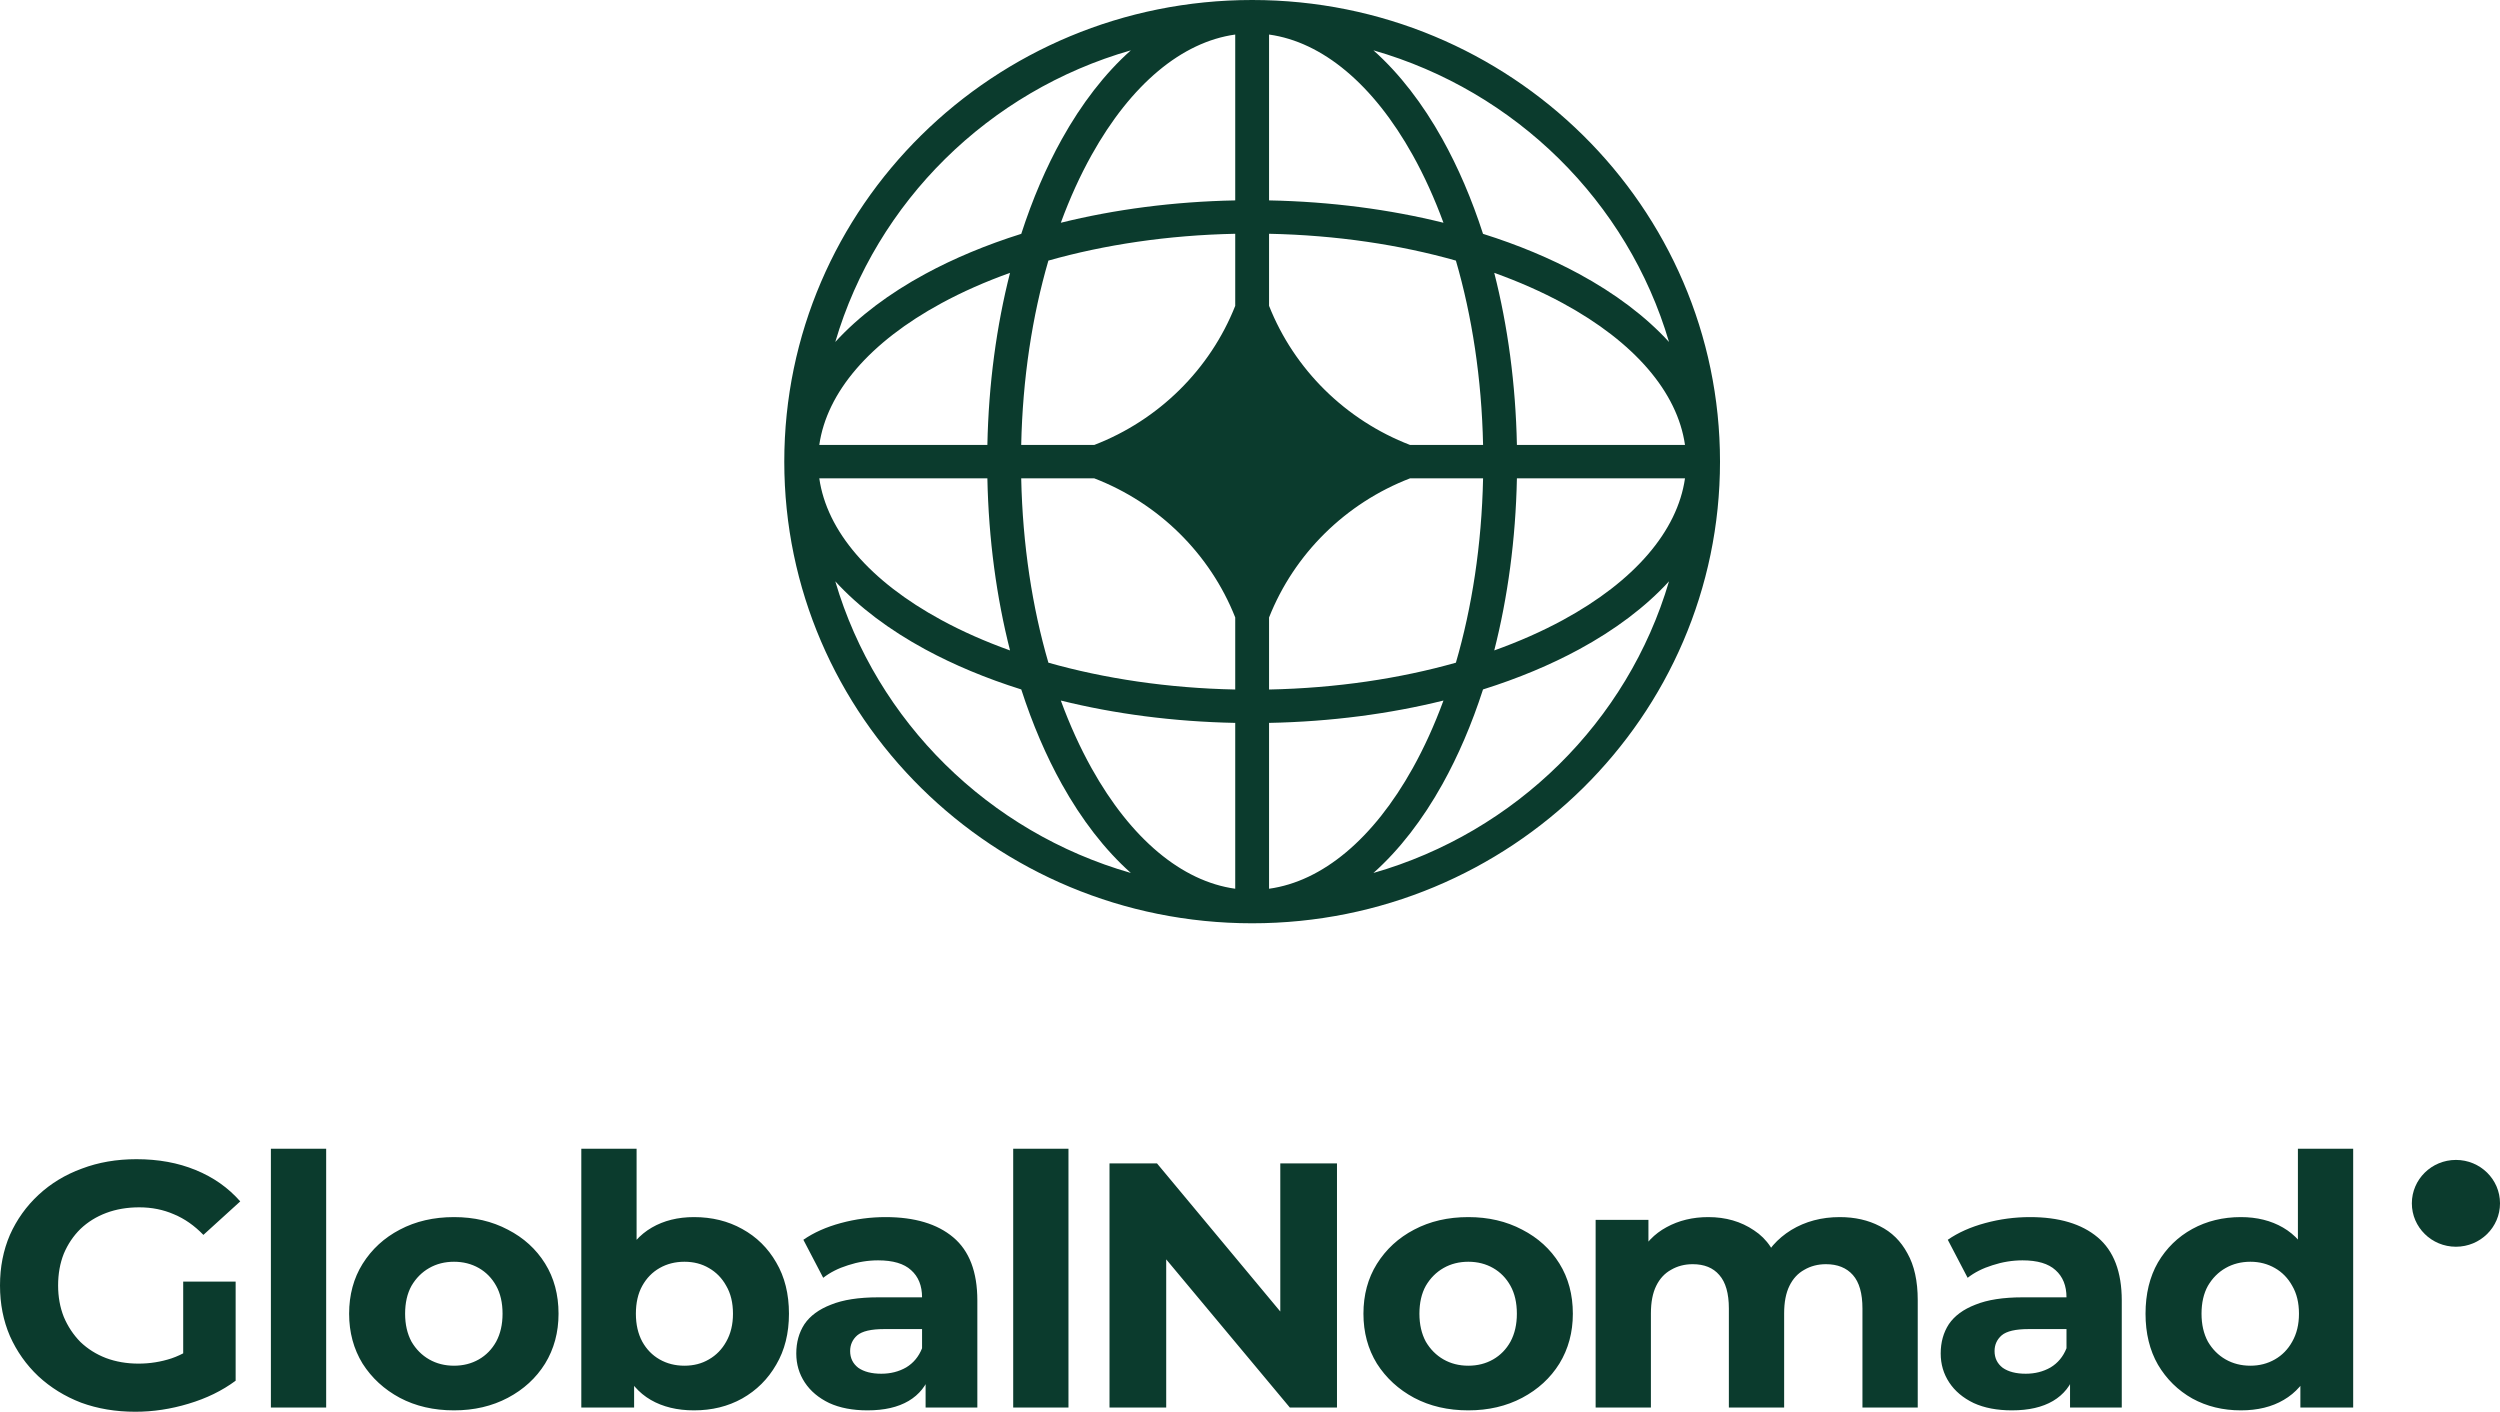
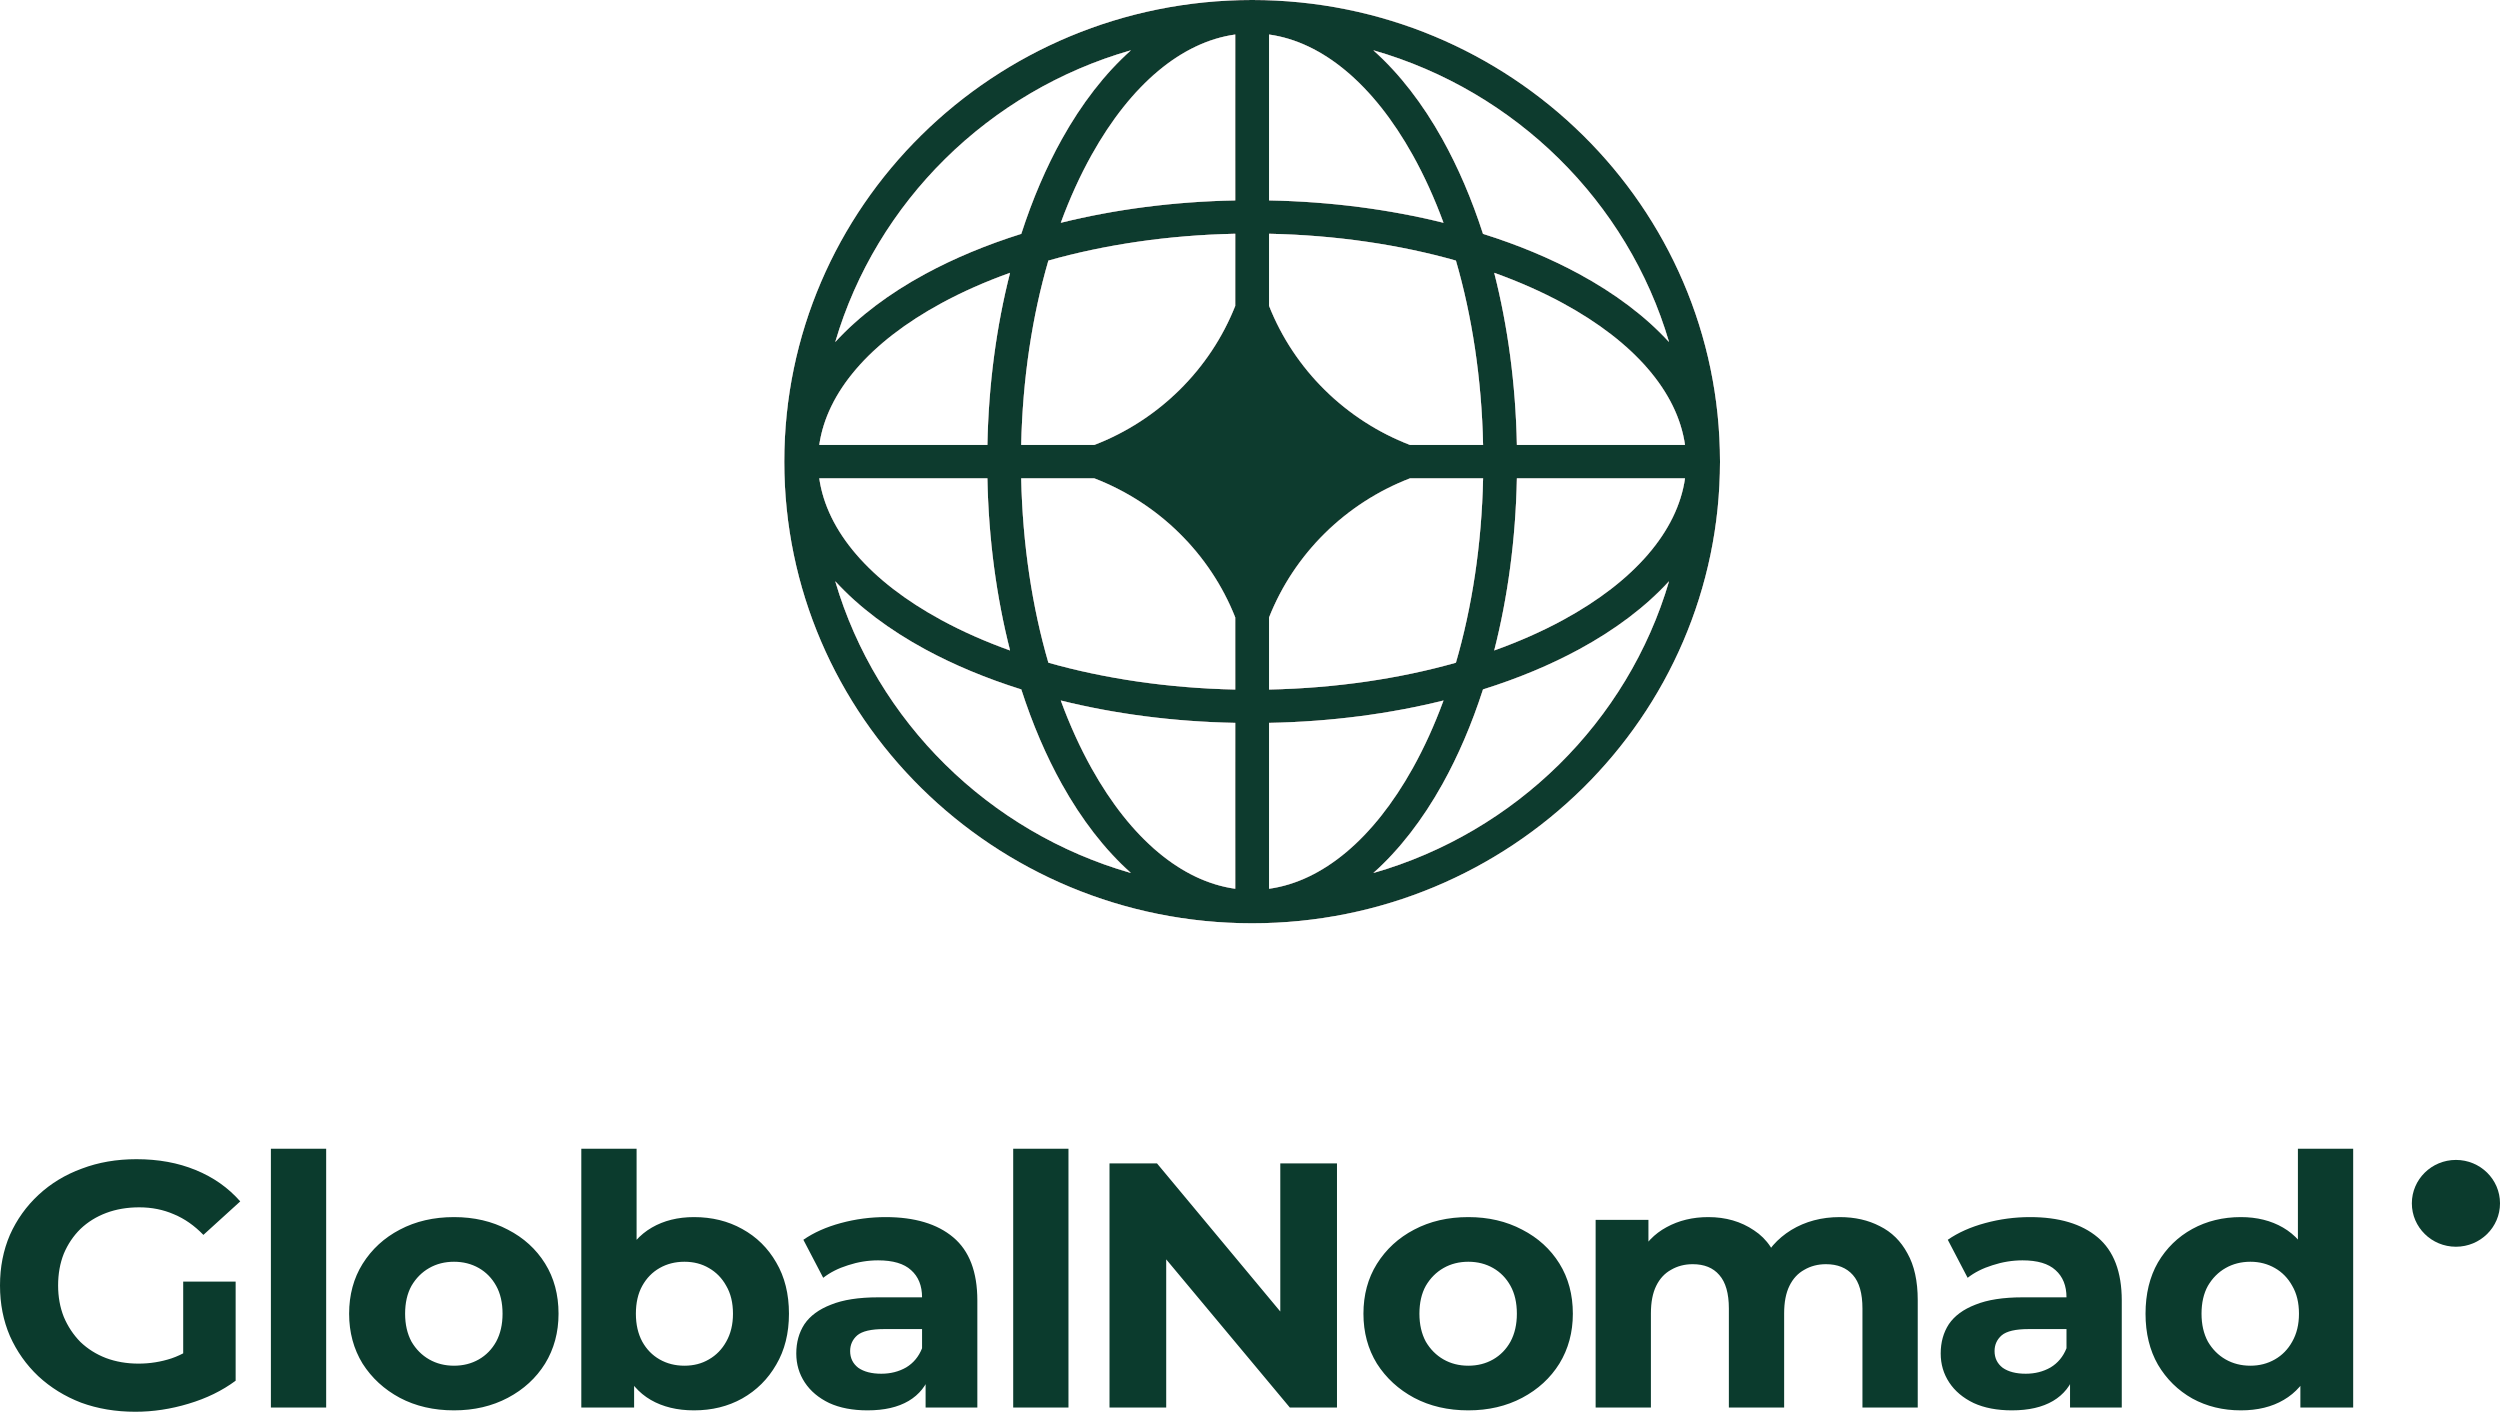
<svg xmlns="http://www.w3.org/2000/svg" width="340" height="192" viewBox="0 0 340 192" fill="none">
+   <defs>
+     <filter id="white-shadow" x="-50%" y="-50%" width="200%" height="200%">
+       <feDropShadow dx="0" dy="0" stdDeviation="5" flood-color="white" />
+     </filter>
+   </defs>
  <path d="M334.006 169.556C337.321 169.556 340.001 166.913 340.001 163.653C340.001 160.393 337.321 157.75 334.006 157.75C330.696 157.75 328.012 160.393 328.012 163.653C328.012 166.913 330.696 169.556 334.006 169.556Z" fill="#0B3B2D" />
  <path d="M18.409 191.999C15.742 191.999 13.285 191.588 11.036 190.765C8.819 189.911 6.875 188.709 5.205 187.16C3.566 185.61 2.281 183.791 1.349 181.703C0.45 179.616 0 177.323 0 174.824C0 172.326 0.45 170.032 1.349 167.945C2.281 165.858 3.582 164.039 5.253 162.489C6.923 160.939 8.883 159.753 11.132 158.931C13.381 158.077 15.855 157.65 18.553 157.65C21.541 157.65 24.224 158.14 26.601 159.121C29.011 160.101 31.035 161.524 32.673 163.39L27.662 167.945C26.441 166.68 25.107 165.747 23.662 165.146C22.216 164.513 20.642 164.197 18.939 164.197C17.3 164.197 15.807 164.45 14.457 164.956C13.108 165.462 11.935 166.19 10.939 167.138C9.976 168.087 9.221 169.21 8.674 170.507C8.16 171.804 7.903 173.243 7.903 174.824C7.903 176.374 8.16 177.797 8.674 179.094C9.221 180.391 9.976 181.53 10.939 182.51C11.935 183.459 13.092 184.186 14.409 184.692C15.758 185.198 17.236 185.452 18.843 185.452C20.385 185.452 21.879 185.214 23.324 184.74C24.802 184.234 26.232 183.396 27.613 182.225L32.047 187.776C30.216 189.136 28.079 190.18 25.638 190.907C23.228 191.635 20.818 191.999 18.409 191.999ZM24.915 186.78V174.302H32.047V187.776L24.915 186.78ZM36.841 191.429V156.227H44.359V191.429H36.841ZM61.745 191.809C58.982 191.809 56.525 191.24 54.372 190.101C52.252 188.962 50.565 187.413 49.312 185.452C48.091 183.459 47.481 181.198 47.481 178.667C47.481 176.105 48.091 173.844 49.312 171.883C50.565 169.89 52.252 168.341 54.372 167.233C56.525 166.095 58.982 165.526 61.745 165.526C64.476 165.526 66.918 166.095 69.07 167.233C71.223 168.341 72.909 169.874 74.13 171.835C75.351 173.796 75.961 176.074 75.961 178.667C75.961 181.198 75.351 183.459 74.13 185.452C72.909 187.413 71.223 188.962 69.07 190.101C66.918 191.24 64.476 191.809 61.745 191.809ZM61.745 185.736C62.998 185.736 64.123 185.451 65.119 184.882C66.114 184.313 66.901 183.506 67.48 182.463C68.058 181.387 68.347 180.122 68.347 178.667C68.347 177.181 68.058 175.915 67.48 174.872C66.901 173.828 66.114 173.021 65.119 172.452C64.123 171.883 62.998 171.598 61.745 171.598C60.492 171.598 59.368 171.883 58.372 172.452C57.376 173.021 56.573 173.828 55.962 174.872C55.384 175.915 55.095 177.181 55.095 178.667C55.095 180.122 55.384 181.387 55.962 182.463C56.573 183.506 57.376 184.313 58.372 184.882C59.368 185.451 60.492 185.736 61.745 185.736ZM94.384 191.809C92.102 191.809 90.143 191.334 88.505 190.386C86.866 189.437 85.613 187.997 84.746 186.068C83.878 184.107 83.444 181.64 83.444 178.667C83.444 175.662 83.893 173.195 84.793 171.266C85.725 169.337 87.01 167.898 88.649 166.949C90.287 166 92.199 165.526 94.384 165.526C96.826 165.526 99.009 166.063 100.937 167.138C102.897 168.214 104.439 169.732 105.564 171.693C106.72 173.654 107.299 175.979 107.299 178.667C107.299 181.324 106.72 183.633 105.564 185.594C104.439 187.555 102.897 189.089 100.937 190.196C99.009 191.271 96.826 191.809 94.384 191.809ZM79.058 191.429V156.227H86.577V171.076L86.095 178.62L86.239 186.211V191.429H79.058ZM93.083 185.736C94.335 185.736 95.444 185.451 96.407 184.882C97.404 184.313 98.191 183.506 98.768 182.463C99.38 181.387 99.685 180.122 99.685 178.667C99.685 177.181 99.38 175.915 98.768 174.872C98.191 173.828 97.404 173.021 96.407 172.452C95.444 171.883 94.335 171.598 93.083 171.598C91.83 171.598 90.705 171.883 89.709 172.452C88.713 173.021 87.926 173.828 87.348 174.872C86.769 175.915 86.48 177.181 86.48 178.667C86.48 180.122 86.769 181.387 87.348 182.463C87.926 183.506 88.713 184.313 89.709 184.882C90.705 185.451 91.83 185.736 93.083 185.736ZM125.882 191.429V186.448L125.4 185.357V176.437C125.4 174.856 124.904 173.622 123.907 172.737C122.943 171.851 121.449 171.408 119.426 171.408C118.044 171.408 116.678 171.63 115.329 172.073C114.012 172.484 112.888 173.053 111.957 173.781L109.258 168.609C110.671 167.629 112.373 166.87 114.365 166.332C116.357 165.794 118.382 165.526 120.438 165.526C124.389 165.526 127.458 166.443 129.642 168.277C131.827 170.111 132.919 172.974 132.919 176.864V191.429H125.882ZM117.98 191.809C115.955 191.809 114.221 191.477 112.775 190.813C111.33 190.117 110.222 189.184 109.45 188.013C108.679 186.843 108.294 185.53 108.294 184.076C108.294 182.557 108.663 181.229 109.402 180.09C110.173 178.952 111.378 178.066 113.016 177.434C114.655 176.769 116.791 176.437 119.426 176.437H126.317V180.755H120.244C118.477 180.755 117.257 181.039 116.582 181.609C115.939 182.178 115.619 182.89 115.619 183.744C115.619 184.692 115.988 185.452 116.727 186.021C117.498 186.559 118.542 186.827 119.859 186.827C121.112 186.827 122.236 186.543 123.233 185.973C124.228 185.373 124.951 184.503 125.4 183.364L126.558 186.78C126.012 188.424 125.015 189.674 123.571 190.528C122.125 191.382 120.261 191.809 117.98 191.809ZM137.795 191.429V156.227H145.312V191.429H137.795ZM150.893 191.429V158.219H157.349L177.253 182.13H174.12V158.219H181.83V191.429H175.422L155.471 167.518H158.604V191.429H150.893ZM199.691 191.809C196.927 191.809 194.469 191.24 192.318 190.101C190.199 188.962 188.511 187.413 187.259 185.452C186.036 183.459 185.428 181.198 185.428 178.667C185.428 176.105 186.036 173.844 187.259 171.883C188.511 169.89 190.199 168.341 192.318 167.233C194.469 166.095 196.927 165.526 199.691 165.526C202.421 165.526 204.865 166.095 207.017 167.233C209.168 168.341 210.855 169.874 212.076 171.835C213.297 173.796 213.907 176.074 213.907 178.667C213.907 181.198 213.297 183.459 212.076 185.452C210.855 187.413 209.168 188.962 207.017 190.101C204.865 191.24 202.421 191.809 199.691 191.809ZM199.691 185.736C200.944 185.736 202.07 185.451 203.065 184.882C204.059 184.313 204.847 183.506 205.426 182.463C206.005 181.387 206.294 180.122 206.294 178.667C206.294 177.181 206.005 175.915 205.426 174.872C204.847 173.828 204.059 173.021 203.065 172.452C202.07 171.883 200.944 171.598 199.691 171.598C198.439 171.598 197.312 171.883 196.317 172.452C195.324 173.021 194.519 173.828 193.909 174.872C193.33 175.915 193.041 177.181 193.041 178.667C193.041 180.122 193.33 181.387 193.909 182.463C194.519 183.506 195.324 184.313 196.317 184.882C197.312 185.451 198.439 185.736 199.691 185.736ZM250.209 165.526C252.265 165.526 254.078 165.937 255.656 166.759C257.259 167.55 258.512 168.783 259.413 170.46C260.343 172.104 260.812 174.223 260.812 176.817V191.429H253.293V177.956C253.293 175.899 252.86 174.381 251.993 173.401C251.126 172.421 249.903 171.93 248.33 171.93C247.235 171.93 246.258 172.183 245.391 172.689C244.523 173.164 243.848 173.891 243.366 174.872C242.884 175.852 242.643 177.102 242.643 178.62V191.429H235.126V177.956C235.126 175.899 234.691 174.381 233.824 173.401C232.988 172.421 231.783 171.93 230.211 171.93C229.115 171.93 228.138 172.183 227.271 172.689C226.404 173.164 225.728 173.891 225.246 174.872C224.764 175.852 224.523 177.102 224.523 178.62V191.429H217.006V165.905H224.187V172.879L222.838 170.839C223.736 169.1 225.005 167.787 226.645 166.901C228.314 165.984 230.211 165.526 232.33 165.526C234.706 165.526 236.778 166.126 238.547 167.328C240.344 168.498 241.535 170.301 242.113 172.737L239.462 172.025C240.33 170.032 241.712 168.451 243.607 167.281C245.535 166.111 247.735 165.526 250.209 165.526ZM281.525 191.429V186.448L281.043 185.357V176.437C281.043 174.856 280.545 173.622 279.55 172.737C278.586 171.851 277.092 171.408 275.067 171.408C273.684 171.408 272.321 171.63 270.972 172.073C269.654 172.484 268.527 173.053 267.598 173.781L264.899 168.609C266.311 167.629 268.014 166.87 270.008 166.332C271.997 165.794 274.021 165.526 276.079 165.526C280.032 165.526 283.098 166.443 285.283 168.277C287.467 170.111 288.56 172.974 288.56 176.864V191.429H281.525ZM273.621 191.809C271.598 191.809 269.864 191.477 268.418 190.813C266.971 190.117 265.863 189.184 265.093 188.013C264.32 186.843 263.935 185.53 263.935 184.076C263.935 182.557 264.304 181.229 265.043 180.09C265.814 178.952 267.019 178.066 268.659 177.434C270.296 176.769 272.431 176.437 275.067 176.437H281.958V180.755H275.887C274.118 180.755 272.898 181.039 272.224 181.609C271.58 182.178 271.26 182.89 271.26 183.744C271.26 184.692 271.629 185.452 272.369 186.021C273.139 186.559 274.184 186.827 275.502 186.827C276.754 186.827 277.876 186.543 278.874 185.973C279.869 185.373 280.592 184.503 281.043 183.364L282.199 186.78C281.653 188.424 280.658 189.674 279.212 190.528C277.766 191.382 275.9 191.809 273.621 191.809ZM304.755 191.809C302.314 191.809 300.116 191.271 298.153 190.196C296.196 189.089 294.636 187.555 293.479 185.594C292.356 183.633 291.792 181.324 291.792 178.667C291.792 175.979 292.356 173.654 293.479 171.693C294.636 169.732 296.196 168.214 298.153 167.138C300.116 166.063 302.314 165.526 304.755 165.526C306.941 165.526 308.853 166 310.49 166.949C312.128 167.898 313.399 169.337 314.297 171.266C315.199 173.195 315.647 175.662 315.647 178.667C315.647 181.64 315.214 184.107 314.345 186.068C313.478 187.997 312.225 189.437 310.587 190.386C308.982 191.334 307.038 191.809 304.755 191.809ZM306.057 185.736C307.279 185.736 308.387 185.451 309.382 184.882C310.381 184.313 311.166 183.506 311.743 182.463C312.356 181.387 312.66 180.122 312.66 178.667C312.66 177.181 312.356 175.915 311.743 174.872C311.166 173.828 310.381 173.021 309.382 172.452C308.387 171.883 307.279 171.598 306.057 171.598C304.805 171.598 303.682 171.883 302.683 172.452C301.688 173.021 300.886 173.828 300.275 174.872C299.696 175.915 299.407 177.181 299.407 178.667C299.407 180.122 299.696 181.387 300.275 182.463C300.886 183.506 301.688 184.313 302.683 184.882C303.682 185.451 304.805 185.736 306.057 185.736ZM312.851 191.429V186.211L312.996 178.62L312.515 171.076V156.227H320.032V191.429H312.851Z" fill="#0B3B2D" />
-   <path fill-rule="evenodd" clip-rule="evenodd" d="M170.291 0C205.433 0 233.921 28.109 233.921 62.784C233.921 97.458 205.433 125.567 170.291 125.567C135.15 125.567 106.662 97.458 106.662 62.784C106.662 28.109 135.15 0 170.291 0ZM167.991 4.698C160.733 5.706 153.821 11.461 148.455 21.087C146.899 23.879 145.494 26.964 144.271 30.295C151.566 28.485 159.581 27.419 167.991 27.254V4.698ZM138.893 31.802C140.415 27.09 142.276 22.754 144.425 18.9C147.085 14.128 150.241 10.008 153.798 6.843C134.458 12.385 119.214 27.426 113.597 46.509C116.804 43 120.981 39.885 125.817 37.261C129.723 35.141 134.117 33.304 138.893 31.802ZM137.364 37.108C135.531 44.307 134.45 52.215 134.283 60.514H111.423C112.445 53.352 118.278 46.532 128.033 41.238C130.863 39.702 133.989 38.316 137.364 37.108ZM138.884 60.514C139.074 51.457 140.395 42.955 142.581 35.442C150.195 33.285 158.813 31.981 167.991 31.793V41.597C164.567 50.246 157.583 57.137 148.817 60.514H138.884ZM134.283 65.053H111.423C112.445 72.216 118.278 79.035 128.033 84.329C130.863 85.865 133.989 87.251 137.364 88.459C135.531 81.26 134.45 73.352 134.283 65.053ZM142.581 90.125C140.395 82.613 139.074 74.11 138.884 65.053H148.817C157.583 68.43 164.568 75.321 167.991 83.971V93.774C158.813 93.587 150.195 92.282 142.581 90.125ZM138.893 93.765C134.117 92.263 129.723 90.426 125.817 88.307C120.981 85.682 116.804 82.567 113.597 79.058C119.214 98.141 134.458 113.182 153.798 118.724C150.241 115.559 147.085 111.439 144.425 106.667C142.276 102.813 140.415 98.478 138.893 93.765ZM167.991 120.869C160.733 119.861 153.821 114.106 148.455 104.48C146.899 101.688 145.494 98.603 144.271 95.273C151.566 97.082 159.581 98.148 167.991 98.313V120.869ZM186.785 118.724C190.341 115.559 193.499 111.439 196.158 106.667C198.306 102.813 200.168 98.478 201.69 93.765C206.466 92.263 210.86 90.426 214.766 88.307C219.602 85.682 223.779 82.567 226.986 79.058C221.369 98.141 206.125 113.182 186.785 118.724ZM196.312 95.273C195.088 98.603 193.684 101.688 192.128 104.48C186.763 114.106 179.85 119.861 172.591 120.869V98.313C181.002 98.148 189.017 97.082 196.312 95.273ZM203.218 88.459C206.593 87.251 209.72 85.865 212.55 84.329C222.305 79.035 228.138 72.216 229.159 65.053H206.3C206.132 73.352 205.052 81.26 203.218 88.459ZM201.699 65.053C201.509 74.11 200.187 82.613 198.002 90.125C190.388 92.282 181.77 93.587 172.591 93.774V83.978C176.014 75.325 183 68.431 191.769 65.053H201.699ZM206.3 60.514H229.159C228.138 53.352 222.305 46.532 212.55 41.238C209.72 39.702 206.593 38.316 203.218 37.108C205.052 44.307 206.132 52.215 206.3 60.514ZM198.002 35.442C200.187 42.955 201.509 51.457 201.699 60.514H191.769C183 57.136 176.014 50.242 172.591 41.59V31.793C181.77 31.981 190.388 33.285 198.002 35.442ZM201.69 31.802C206.466 33.304 210.86 35.141 214.766 37.261C219.602 39.885 223.779 43 226.986 46.509C221.369 27.426 206.125 12.385 186.785 6.843C190.341 10.008 193.499 14.128 196.158 18.9C198.306 22.754 200.168 27.09 201.69 31.802ZM172.591 4.698C179.85 5.706 186.763 11.461 192.128 21.087C193.684 23.879 195.088 26.964 196.312 30.295C189.017 28.485 181.002 27.419 172.591 27.254V4.698Z" fill="#0B3B2D" />
+   <path fill-rule="evenodd" clip-rule="evenodd" d="M170.291 0C205.433 0 233.921 28.109 233.921 62.784C233.921 97.458 205.433 125.567 170.291 125.567C135.15 125.567 106.662 97.458 106.662 62.784C106.662 28.109 135.15 0 170.291 0ZM167.991 4.698C160.733 5.706 153.821 11.461 148.455 21.087C146.899 23.879 145.494 26.964 144.271 30.295C151.566 28.485 159.581 27.419 167.991 27.254V4.698ZM138.893 31.802C140.415 27.09 142.276 22.754 144.425 18.9C147.085 14.128 150.241 10.008 153.798 6.843C134.458 12.385 119.214 27.426 113.597 46.509C116.804 43 120.981 39.885 125.817 37.261C129.723 35.141 134.117 33.304 138.893 31.802ZM137.364 37.108C135.531 44.307 134.45 52.215 134.283 60.514H111.423C112.445 53.352 118.278 46.532 128.033 41.238C130.863 39.702 133.989 38.316 137.364 37.108ZM138.884 60.514C139.074 51.457 140.395 42.955 142.581 35.442C150.195 33.285 158.813 31.981 167.991 31.793V41.597C164.567 50.246 157.583 57.137 148.817 60.514H138.884ZM134.283 65.053H111.423C112.445 72.216 118.278 79.035 128.033 84.329C130.863 85.865 133.989 87.251 137.364 88.459C135.531 81.26 134.45 73.352 134.283 65.053ZM142.581 90.125C140.395 82.613 139.074 74.11 138.884 65.053H148.817C157.583 68.43 164.568 75.321 167.991 83.971V93.774C158.813 93.587 150.195 92.282 142.581 90.125ZM138.893 93.765C134.117 92.263 129.723 90.426 125.817 88.307C120.981 85.682 116.804 82.567 113.597 79.058C119.214 98.141 134.458 113.182 153.798 118.724C150.241 115.559 147.085 111.439 144.425 106.667C142.276 102.813 140.415 98.478 138.893 93.765ZM167.991 120.869C160.733 119.861 153.821 114.106 148.455 104.48C146.899 101.688 145.494 98.603 144.271 95.273C151.566 97.082 159.581 98.148 167.991 98.313V120.869ZM186.785 118.724C190.341 115.559 193.499 111.439 196.158 106.667C198.306 102.813 200.168 98.478 201.69 93.765C206.466 92.263 210.86 90.426 214.766 88.307C219.602 85.682 223.779 82.567 226.986 79.058C221.369 98.141 206.125 113.182 186.785 118.724ZM196.312 95.273C195.088 98.603 193.684 101.688 192.128 104.48C186.763 114.106 179.85 119.861 172.591 120.869V98.313C181.002 98.148 189.017 97.082 196.312 95.273ZM203.218 88.459C206.593 87.251 209.72 85.865 212.55 84.329C222.305 79.035 228.138 72.216 229.159 65.053H206.3C206.132 73.352 205.052 81.26 203.218 88.459ZM201.699 65.053C201.509 74.11 200.187 82.613 198.002 90.125C190.388 92.282 181.77 93.587 172.591 93.774V83.978C176.014 75.325 183 68.431 191.769 65.053H201.699ZM206.3 60.514H229.159C228.138 53.352 222.305 46.532 212.55 41.238C209.72 39.702 206.593 38.316 203.218 37.108C205.052 44.307 206.132 52.215 206.3 60.514ZM198.002 35.442C200.187 42.955 201.509 51.457 201.699 60.514H191.769C183 57.136 176.014 50.242 172.591 41.59V31.793C181.77 31.981 190.388 33.285 198.002 35.442ZM201.69 31.802C206.466 33.304 210.86 35.141 214.766 37.261C219.602 39.885 223.779 43 226.986 46.509C221.369 27.426 206.125 12.385 186.785 6.843C190.341 10.008 193.499 14.128 196.158 18.9C198.306 22.754 200.168 27.09 201.69 31.802ZM172.591 4.698C179.85 5.706 186.763 11.461 192.128 21.087C193.684 23.879 195.088 26.964 196.312 30.295C189.017 28.485 181.002 27.419 172.591 27.254V4.698Z" fill="#0B3B2D" filter="url(#white-shadow)" />
</svg>
